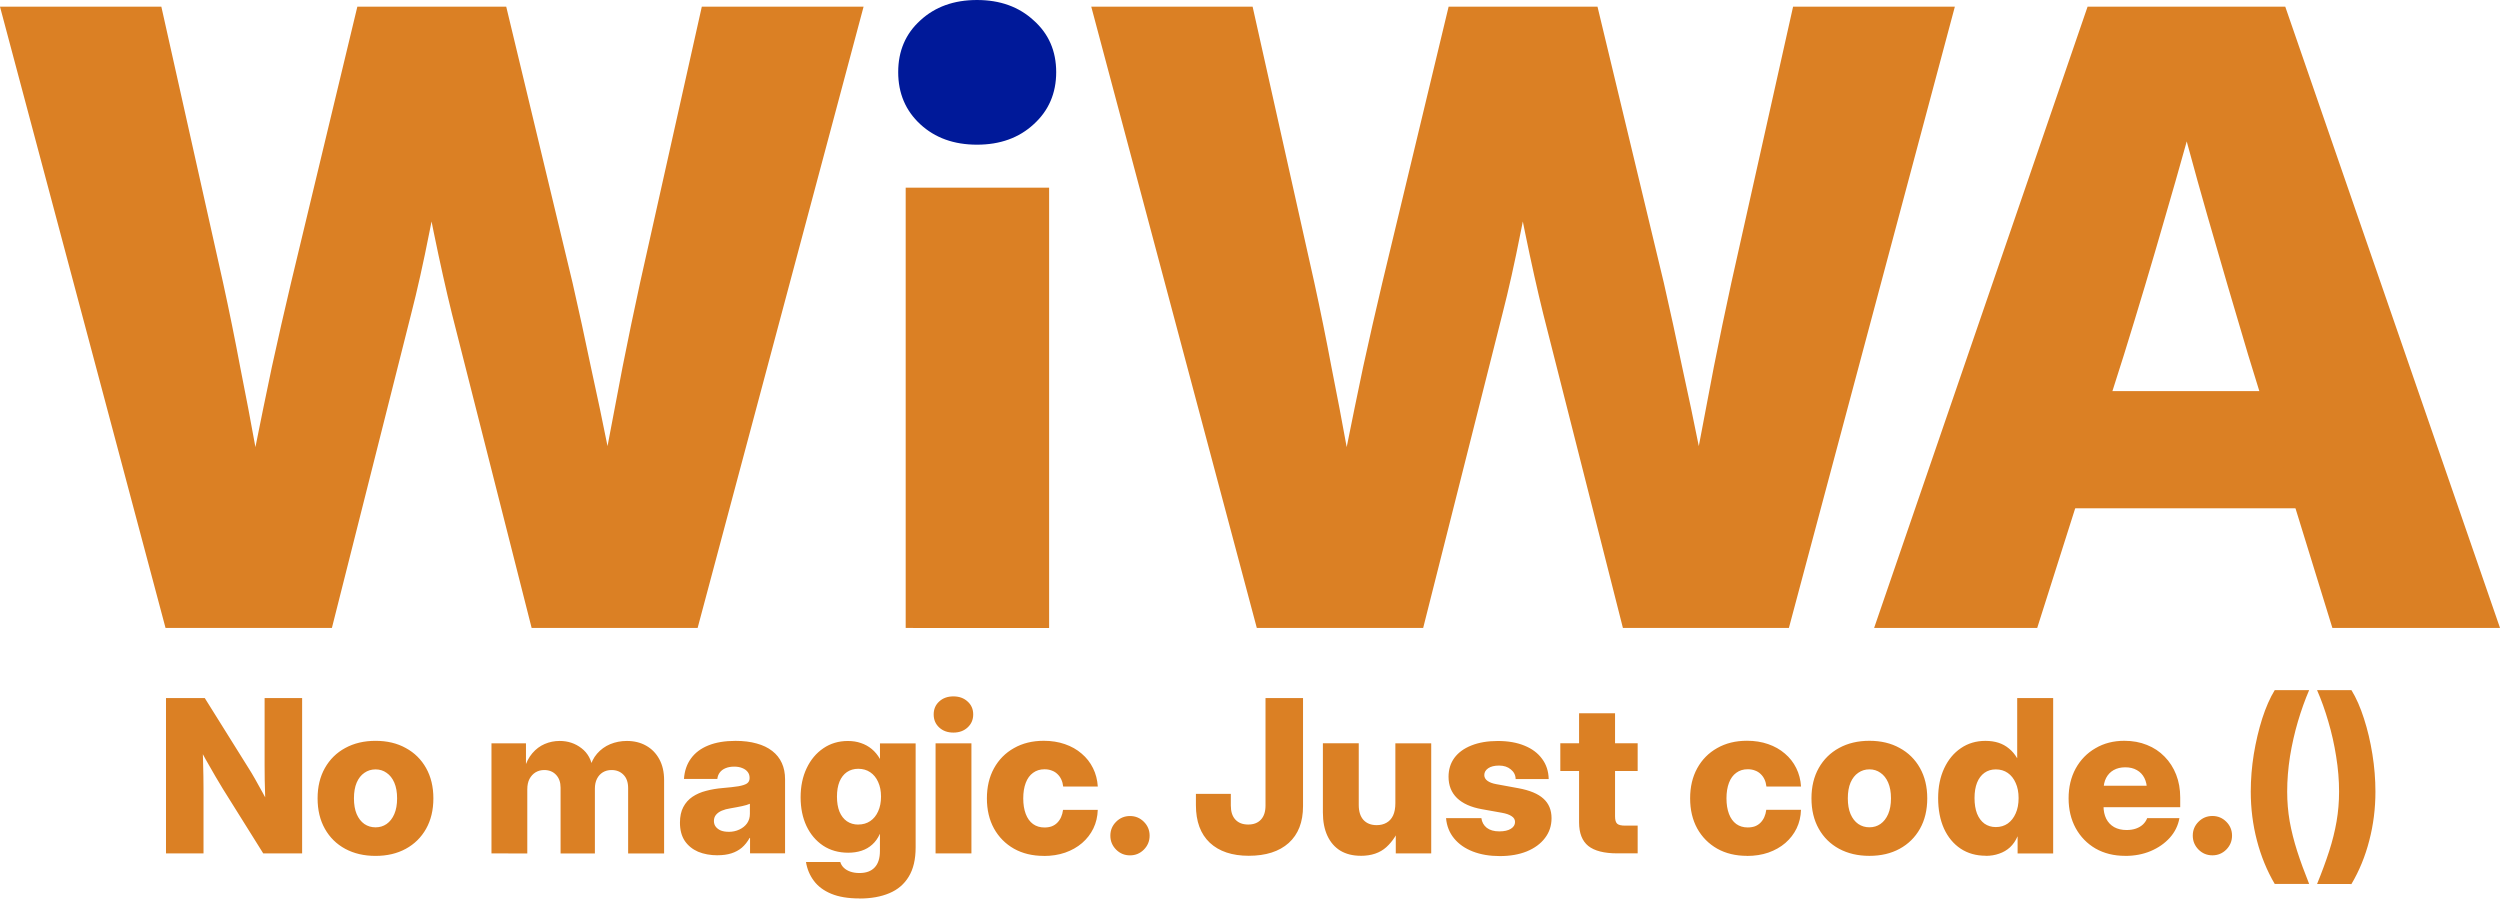
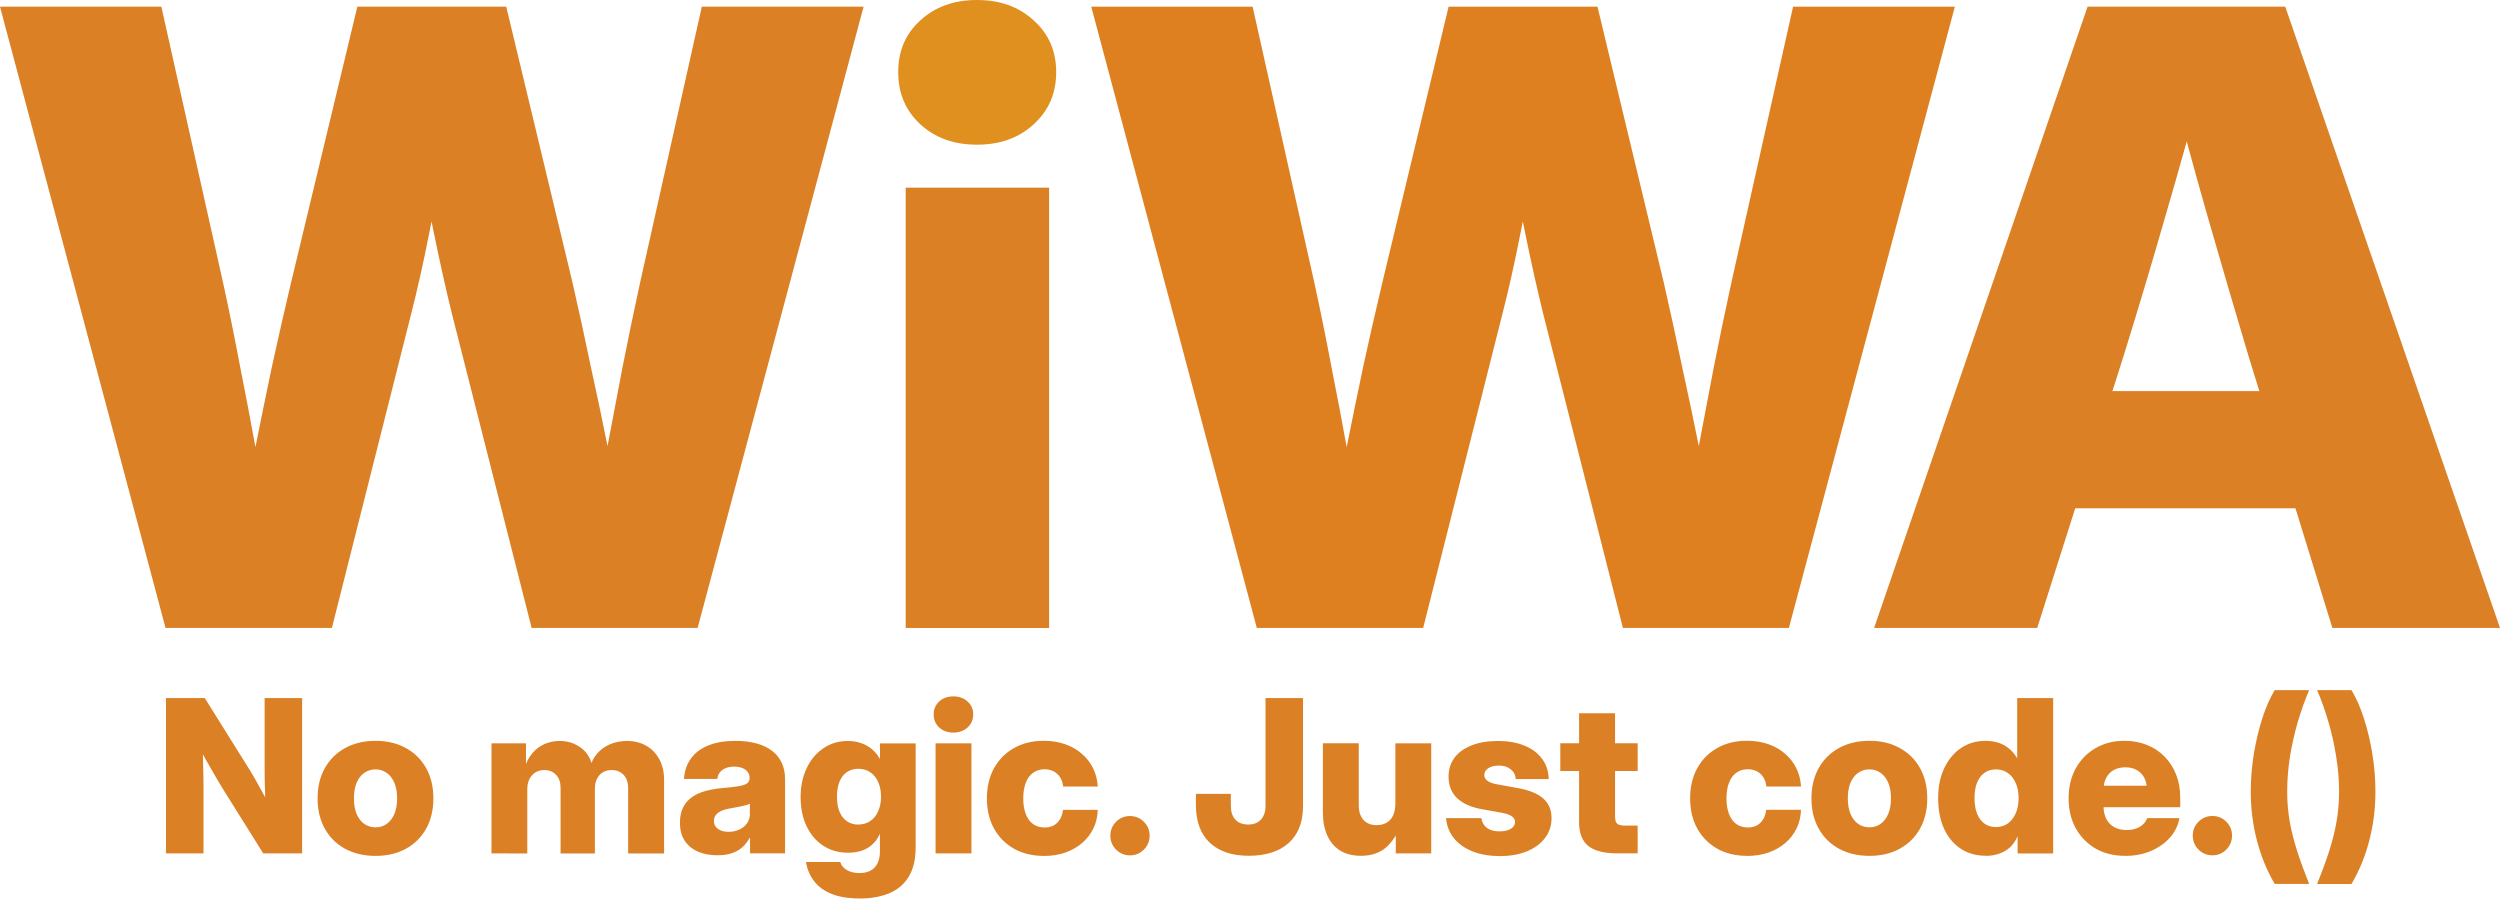
<svg xmlns="http://www.w3.org/2000/svg" width="66.095mm" height="23.753mm" viewBox="0 0 66.095 23.753" version="1.1" id="svg1">
  <defs id="defs1" />
  <g id="layer1" transform="translate(-71.95241,-127.3669)">
    <path style="font-weight:800;font-size:22.578px;font-family:'Inter Variable';-inkscape-font-specification:'Inter Variable Ultra-Bold';text-align:center;text-anchor:middle;fill:#db8024;fill-opacity:1;stroke-width:0.265" d="m 125.37,140.805 v -3.098 h 8.808 v 3.098 z" id="path5" />
    <path style="font-weight:800;font-size:22.578px;font-family:'Inter Variable';-inkscape-font-specification:'Inter Variable Ultra-Bold';text-align:center;text-anchor:middle;fill:#db8024;fill-opacity:1;stroke-width:0.265" d="m 121.5,143.969 5.644,-16.426 h 5.226 l 5.678,16.426 h -4.432 l -2.227,-7.221 q -0.54,-1.808 -1.069,-3.649 -0.529,-1.841 -1.08,-3.991 h 1.069 q -0.573,2.15 -1.113,3.991 -0.529,1.841 -1.091,3.649 l -2.293,7.221 z" id="path4" />
-     <path style="font-weight:800;font-size:22.578px;font-family:'Inter Variable';-inkscape-font-specification:'Inter Variable Ultra-Bold';text-align:center;text-anchor:middle;fill:#db8024;fill-opacity:1;stroke-width:0.265" d="m 105.18,143.969 -4.377,-16.426 h 4.266 l 1.632,7.298 q 0.243,1.113 0.452,2.227 0.22,1.102 0.419,2.205 0.209,1.102 0.397,2.216 h -0.86 q 0.22,-1.113 0.43,-2.216 0.22,-1.102 0.452,-2.205 0.243,-1.113 0.507,-2.227 l 1.753,-7.298 h 3.936 l 1.753,7.298 q 0.254,1.113 0.485,2.227 0.243,1.102 0.463,2.205 0.22,1.102 0.441,2.216 h -0.882 q 0.198,-1.113 0.397,-2.216 0.209,-1.102 0.419,-2.205 0.22,-1.113 0.463,-2.227 l 1.632,-7.298 h 4.277 l -4.388,16.426 h -4.388 l -2.106,-8.301 q -0.232,-0.937 -0.485,-2.172 -0.243,-1.235 -0.617,-2.91 h 1.124 q -0.375,1.676 -0.617,2.91 -0.243,1.235 -0.485,2.172 l -2.095,8.301 z" id="path3" />
-     <path style="font-weight:800;font-size:22.578px;font-family:'Inter Variable';-inkscape-font-specification:'Inter Variable Ultra-Bold';text-align:center;text-anchor:middle;fill:#001999;fill-opacity:1;stroke-width:0.265" d="m 97.782,131.192 q -0.915,0 -1.499,-0.54 -0.584,-0.54 -0.584,-1.378 0,-0.838 0.584,-1.367 0.584,-0.54 1.499,-0.54 0.915,0 1.499,0.54 0.595,0.529 0.595,1.367 0,0.838 -0.595,1.378 -0.584,0.54 -1.499,0.54 z" id="path2" />
+     <path style="font-weight:800;font-size:22.578px;font-family:'Inter Variable';-inkscape-font-specification:'Inter Variable Ultra-Bold';text-align:center;text-anchor:middle;fill:#df8020;fill-opacity:1;stroke-width:0.265" d="m 105.18,143.969 -4.377,-16.426 h 4.266 l 1.632,7.298 q 0.243,1.113 0.452,2.227 0.22,1.102 0.419,2.205 0.209,1.102 0.397,2.216 h -0.86 q 0.22,-1.113 0.43,-2.216 0.22,-1.102 0.452,-2.205 0.243,-1.113 0.507,-2.227 l 1.753,-7.298 h 3.936 l 1.753,7.298 q 0.254,1.113 0.485,2.227 0.243,1.102 0.463,2.205 0.22,1.102 0.441,2.216 h -0.882 q 0.198,-1.113 0.397,-2.216 0.209,-1.102 0.419,-2.205 0.22,-1.113 0.463,-2.227 l 1.632,-7.298 h 4.277 l -4.388,16.426 h -4.388 l -2.106,-8.301 q -0.232,-0.937 -0.485,-2.172 -0.243,-1.235 -0.617,-2.91 h 1.124 q -0.375,1.676 -0.617,2.91 -0.243,1.235 -0.485,2.172 l -2.095,8.301 z" id="path3" />
+     <path style="font-weight:800;font-size:22.578px;font-family:'Inter Variable';-inkscape-font-specification:'Inter Variable Ultra-Bold';text-align:center;text-anchor:middle;fill:#e0901f;fill-opacity:1;stroke-width:0.265" d="m 97.782,131.192 q -0.915,0 -1.499,-0.54 -0.584,-0.54 -0.584,-1.378 0,-0.838 0.584,-1.367 0.584,-0.54 1.499,-0.54 0.915,0 1.499,0.54 0.595,0.529 0.595,1.367 0,0.838 -0.595,1.378 -0.584,0.54 -1.499,0.54 z" id="path2" />
    <path style="font-weight:800;font-size:22.578px;font-family:'Inter Variable';-inkscape-font-specification:'Inter Variable Ultra-Bold';text-align:center;text-anchor:middle;fill:#db8024;fill-opacity:1;stroke-width:0.265" d="M 95.897,143.969 V 132.328 h 3.792 v 11.642 z" id="path1" />
    <path style="font-weight:800;font-size:22.578px;font-family:'Inter Variable';-inkscape-font-specification:'Inter Variable Ultra-Bold';text-align:center;text-anchor:middle;fill:#db8024;fill-opacity:1;stroke-width:0.265" d="m 76.329,143.969 -4.377,-16.426 h 4.266 l 1.632,7.298 q 0.243,1.113 0.452,2.227 0.22,1.102 0.419,2.205 0.209,1.102 0.397,2.216 h -0.86 q 0.22,-1.113 0.43,-2.216 0.22,-1.102 0.452,-2.205 0.243,-1.113 0.507,-2.227 l 1.753,-7.298 h 3.936 l 1.753,7.298 q 0.254,1.113 0.485,2.227 0.243,1.102 0.463,2.205 0.22,1.102 0.441,2.216 h -0.882 q 0.198,-1.113 0.397,-2.216 0.209,-1.102 0.419,-2.205 0.22,-1.113 0.463,-2.227 l 1.632,-7.298 h 4.277 l -4.388,16.426 h -4.388 l -2.106,-8.301 q -0.232,-0.937 -0.485,-2.172 -0.243,-1.235 -0.617,-2.91 h 1.124 q -0.375,1.676 -0.617,2.91 -0.243,1.235 -0.485,2.172 l -2.095,8.301 z" id="text2" />
    <path style="font-weight:800;font-size:5.644px;font-family:'Inter Variable';-inkscape-font-specification:'Inter Variable Ultra-Bold';text-align:center;text-anchor:middle;fill:#db8024;fill-opacity:1;stroke-width:0.265" d="m 76.341,149.929 v -4.107 h 1.025 l 1.166,1.866 q 0.066,0.102 0.163,0.273 0.096,0.171 0.204,0.367 0.107,0.196 0.201,0.372 l -0.116,0.267 q -0.011,-0.204 -0.019,-0.466 -0.008,-0.265 -0.014,-0.51 -0.003,-0.245 -0.003,-0.389 v -1.78 h 0.992 v 4.107 h -1.028 l -1.069,-1.709 q -0.077,-0.127 -0.196,-0.328 -0.119,-0.201 -0.259,-0.452 -0.138,-0.251 -0.284,-0.521 l 0.187,-0.083 q 0.019,0.295 0.028,0.568 0.008,0.273 0.011,0.485 0.003,0.209 0.003,0.328 v 1.712 z m 5.54,0.066 q -0.455,0 -0.802,-0.187 -0.345,-0.187 -0.537,-0.529 -0.193,-0.342 -0.193,-0.805 0,-0.46 0.193,-0.802 0.193,-0.342 0.537,-0.529 0.347,-0.19 0.802,-0.19 0.458,0 0.799,0.19 0.345,0.187 0.537,0.529 0.193,0.342 0.193,0.802 0,0.463 -0.193,0.805 -0.193,0.342 -0.537,0.529 -0.342,0.187 -0.799,0.187 z m 0,-0.755 q 0.165,0 0.292,-0.088 0.13,-0.091 0.204,-0.262 0.074,-0.171 0.074,-0.416 0,-0.245 -0.074,-0.416 -0.074,-0.171 -0.204,-0.259 -0.127,-0.091 -0.292,-0.091 -0.165,0 -0.295,0.091 -0.13,0.088 -0.204,0.259 -0.072,0.171 -0.072,0.416 0,0.245 0.072,0.416 0.074,0.171 0.204,0.262 0.13,0.088 0.295,0.088 z m 3.065,0.689 v -2.91 h 0.912 v 0.678 h -0.044 q 0.072,-0.254 0.212,-0.416 0.141,-0.165 0.328,-0.245 0.187,-0.08 0.394,-0.08 0.331,0 0.579,0.193 0.248,0.19 0.298,0.548 h -0.083 q 0.052,-0.24 0.196,-0.405 0.143,-0.165 0.347,-0.251 0.207,-0.085 0.441,-0.085 0.287,0 0.507,0.124 0.223,0.124 0.35,0.358 0.127,0.232 0.127,0.554 v 1.938 h -0.951 v -1.728 q 0,-0.229 -0.124,-0.353 -0.121,-0.124 -0.314,-0.124 -0.132,0 -0.232,0.061 -0.099,0.061 -0.154,0.171 -0.055,0.11 -0.055,0.259 v 1.714 h -0.907 v -1.739 q 0,-0.212 -0.119,-0.339 -0.119,-0.127 -0.314,-0.127 -0.127,0 -0.229,0.061 -0.099,0.061 -0.16,0.174 -0.058,0.113 -0.058,0.276 v 1.695 z m 5.981,0.05 q -0.292,0 -0.518,-0.094 -0.223,-0.097 -0.353,-0.287 -0.127,-0.193 -0.127,-0.482 0,-0.245 0.088,-0.411 0.088,-0.168 0.243,-0.273 0.157,-0.105 0.361,-0.157 0.207,-0.055 0.438,-0.074 0.259,-0.022 0.416,-0.047 0.157,-0.028 0.226,-0.074 0.069,-0.05 0.069,-0.138 v -0.014 q 0,-0.088 -0.05,-0.152 -0.05,-0.066 -0.141,-0.102 -0.091,-0.039 -0.215,-0.039 -0.132,0 -0.229,0.041 -0.096,0.039 -0.152,0.113 -0.055,0.072 -0.066,0.171 h -0.882 q 0.022,-0.317 0.185,-0.54 0.163,-0.226 0.458,-0.345 0.298,-0.121 0.719,-0.121 0.317,0 0.559,0.069 0.245,0.066 0.413,0.198 0.168,0.13 0.254,0.32 0.085,0.187 0.085,0.427 v 1.96 h -0.926 v -0.408 h -0.011 q -0.088,0.157 -0.207,0.259 -0.119,0.099 -0.276,0.149 -0.157,0.05 -0.364,0.05 z m 0.289,-0.62 q 0.157,0 0.284,-0.061 0.13,-0.061 0.204,-0.165 0.074,-0.107 0.074,-0.251 v -0.265 q -0.039,0.017 -0.091,0.033 -0.052,0.017 -0.119,0.03 -0.063,0.014 -0.141,0.028 -0.077,0.014 -0.165,0.03 -0.127,0.019 -0.226,0.061 -0.096,0.041 -0.154,0.11 -0.055,0.066 -0.055,0.163 0,0.091 0.05,0.154 0.05,0.063 0.135,0.099 0.088,0.033 0.204,0.033 z m 3.459,1.761 q -0.449,0 -0.747,-0.124 -0.298,-0.124 -0.46,-0.344 -0.163,-0.218 -0.207,-0.496 h 0.907 q 0.025,0.088 0.094,0.154 0.069,0.066 0.174,0.102 0.105,0.036 0.24,0.036 0.265,0 0.402,-0.149 0.138,-0.146 0.138,-0.435 v -0.449 h -0.003 q -0.077,0.171 -0.201,0.281 -0.121,0.11 -0.284,0.163 -0.16,0.052 -0.35,0.052 -0.38,0 -0.664,-0.187 -0.284,-0.19 -0.441,-0.521 -0.154,-0.331 -0.154,-0.758 0,-0.433 0.16,-0.769 0.16,-0.336 0.441,-0.526 0.281,-0.193 0.65,-0.193 0.19,0 0.345,0.055 0.157,0.052 0.284,0.157 0.127,0.105 0.215,0.259 h 0.003 v -0.408 h 0.943 v 2.751 q 0,0.474 -0.182,0.772 -0.179,0.298 -0.513,0.438 -0.333,0.141 -0.788,0.141 z m -0.033,-1.954 q 0.182,0 0.317,-0.091 0.135,-0.091 0.209,-0.256 0.077,-0.168 0.077,-0.391 0,-0.223 -0.077,-0.389 -0.074,-0.165 -0.209,-0.256 -0.135,-0.091 -0.317,-0.091 -0.171,0 -0.3,0.088 -0.127,0.088 -0.196,0.254 -0.066,0.165 -0.066,0.394 0,0.232 0.066,0.397 0.069,0.165 0.196,0.254 0.13,0.088 0.3,0.088 z m 2.045,0.763 v -2.91 h 0.948 v 2.91 z m 0.471,-3.194 q -0.229,0 -0.375,-0.135 -0.146,-0.135 -0.146,-0.345 0,-0.209 0.146,-0.342 0.146,-0.135 0.375,-0.135 0.229,0 0.375,0.135 0.149,0.132 0.149,0.342 0,0.209 -0.149,0.345 -0.146,0.135 -0.375,0.135 z m 2.39,3.26 q -0.449,0 -0.788,-0.19 -0.339,-0.193 -0.529,-0.535 -0.187,-0.342 -0.187,-0.796 0,-0.452 0.187,-0.794 0.19,-0.345 0.529,-0.535 0.339,-0.193 0.788,-0.193 0.303,0 0.557,0.088 0.256,0.088 0.444,0.251 0.19,0.16 0.3,0.383 0.11,0.22 0.127,0.488 h -0.915 q -0.011,-0.102 -0.05,-0.187 -0.039,-0.085 -0.105,-0.146 -0.063,-0.061 -0.149,-0.091 -0.085,-0.033 -0.19,-0.033 -0.176,0 -0.303,0.094 -0.127,0.091 -0.193,0.265 -0.066,0.174 -0.066,0.411 0,0.237 0.066,0.411 0.066,0.174 0.193,0.267 0.127,0.091 0.303,0.091 0.105,0 0.19,-0.03 0.085,-0.033 0.146,-0.094 0.063,-0.063 0.102,-0.149 0.039,-0.088 0.052,-0.193 h 0.918 q -0.008,0.267 -0.116,0.491 -0.107,0.22 -0.298,0.386 -0.19,0.163 -0.449,0.254 -0.256,0.088 -0.565,0.088 z m 2.279,-0.014 q -0.215,0 -0.367,-0.152 -0.152,-0.154 -0.152,-0.369 0,-0.215 0.152,-0.367 0.152,-0.152 0.367,-0.152 0.215,0 0.367,0.152 0.152,0.152 0.152,0.367 0,0.215 -0.152,0.369 -0.152,0.152 -0.367,0.152 z m 3.141,0.011 q -0.661,0 -1.031,-0.345 -0.367,-0.347 -0.367,-0.992 v -0.3 h 0.923 v 0.309 q 0,0.243 0.121,0.372 0.121,0.13 0.339,0.13 0.215,0 0.336,-0.13 0.121,-0.13 0.121,-0.372 v -2.842 h 0.992 v 2.858 q 0,0.631 -0.378,0.973 -0.378,0.339 -1.058,0.339 z m 2.96,0 q -0.314,0 -0.54,-0.135 -0.223,-0.138 -0.342,-0.394 -0.119,-0.256 -0.119,-0.615 v -1.83 h 0.948 v 1.632 q 0,0.256 0.124,0.394 0.127,0.138 0.35,0.138 0.149,0 0.259,-0.063 0.113,-0.063 0.174,-0.19 0.061,-0.13 0.061,-0.328 v -1.582 h 0.948 v 2.91 h -0.937 v -0.78 h 0.141 q -0.135,0.383 -0.391,0.615 -0.254,0.229 -0.675,0.229 z m 3.677,0.008 q -0.402,0 -0.714,-0.121 -0.311,-0.121 -0.496,-0.347 -0.185,-0.226 -0.212,-0.535 h 0.934 q 0.022,0.16 0.143,0.256 0.124,0.094 0.331,0.094 0.196,0 0.306,-0.069 0.11,-0.069 0.11,-0.179 0,-0.097 -0.091,-0.154 -0.088,-0.061 -0.262,-0.091 l -0.526,-0.094 q -0.43,-0.077 -0.656,-0.295 -0.223,-0.218 -0.223,-0.562 0,-0.287 0.154,-0.499 0.157,-0.212 0.449,-0.328 0.295,-0.119 0.7,-0.119 0.408,0 0.706,0.124 0.298,0.121 0.463,0.347 0.168,0.223 0.176,0.535 h -0.874 q -0.003,-0.154 -0.127,-0.254 -0.121,-0.102 -0.311,-0.102 -0.185,0 -0.289,0.072 -0.102,0.072 -0.102,0.179 0,0.091 0.083,0.152 0.083,0.061 0.232,0.088 l 0.584,0.107 q 0.452,0.083 0.664,0.276 0.215,0.193 0.215,0.518 0,0.298 -0.174,0.524 -0.171,0.226 -0.48,0.353 -0.306,0.124 -0.714,0.124 z m 3.644,-2.982 v 0.733 h -2.045 v -0.733 z m -1.549,-0.794 h 0.951 v 2.726 q 0,0.141 0.055,0.193 0.055,0.052 0.215,0.052 0.072,0 0.176,0 0.105,0 0.152,0 v 0.733 q -0.074,0 -0.226,0 -0.152,0 -0.311,0 -0.524,0 -0.769,-0.196 -0.243,-0.198 -0.243,-0.623 z m 4.44,3.77 q -0.449,0 -0.788,-0.19 -0.339,-0.193 -0.529,-0.535 -0.187,-0.342 -0.187,-0.796 0,-0.452 0.187,-0.794 0.19,-0.345 0.529,-0.535 0.339,-0.193 0.788,-0.193 0.303,0 0.557,0.088 0.256,0.088 0.444,0.251 0.19,0.16 0.3,0.383 0.11,0.22 0.127,0.488 h -0.915 q -0.011,-0.102 -0.05,-0.187 -0.039,-0.085 -0.105,-0.146 -0.063,-0.061 -0.149,-0.091 -0.085,-0.033 -0.19,-0.033 -0.176,0 -0.303,0.094 -0.127,0.091 -0.193,0.265 -0.066,0.174 -0.066,0.411 0,0.237 0.066,0.411 0.066,0.174 0.193,0.267 0.127,0.091 0.303,0.091 0.105,0 0.19,-0.03 0.085,-0.033 0.146,-0.094 0.063,-0.063 0.102,-0.149 0.039,-0.088 0.052,-0.193 h 0.918 q -0.008,0.267 -0.116,0.491 -0.107,0.22 -0.298,0.386 -0.19,0.163 -0.449,0.254 -0.256,0.088 -0.565,0.088 z m 3.236,0 q -0.455,0 -0.802,-0.187 -0.345,-0.187 -0.537,-0.529 -0.193,-0.342 -0.193,-0.805 0,-0.46 0.193,-0.802 0.193,-0.342 0.537,-0.529 0.347,-0.19 0.802,-0.19 0.458,0 0.799,0.19 0.345,0.187 0.537,0.529 0.193,0.342 0.193,0.802 0,0.463 -0.193,0.805 -0.193,0.342 -0.537,0.529 -0.342,0.187 -0.799,0.187 z m 0,-0.755 q 0.165,0 0.292,-0.088 0.13,-0.091 0.204,-0.262 0.074,-0.171 0.074,-0.416 0,-0.245 -0.074,-0.416 -0.074,-0.171 -0.204,-0.259 -0.127,-0.091 -0.292,-0.091 -0.165,0 -0.295,0.091 -0.13,0.088 -0.204,0.259 -0.072,0.171 -0.072,0.416 0,0.245 0.072,0.416 0.074,0.171 0.204,0.262 0.13,0.088 0.295,0.088 z m 3.076,0.752 q -0.38,0 -0.664,-0.187 -0.284,-0.19 -0.441,-0.532 -0.154,-0.345 -0.154,-0.805 0,-0.446 0.16,-0.788 0.16,-0.342 0.441,-0.532 0.281,-0.193 0.65,-0.193 0.19,0 0.345,0.05 0.154,0.05 0.276,0.152 0.124,0.099 0.215,0.254 h 0.003 v -1.587 h 0.951 v 4.107 h -0.94 v -0.449 h -0.003 q -0.074,0.171 -0.198,0.287 -0.124,0.113 -0.287,0.168 -0.163,0.058 -0.353,0.058 z m 0.265,-0.758 q 0.182,0 0.317,-0.094 0.135,-0.097 0.209,-0.267 0.077,-0.171 0.077,-0.405 0,-0.232 -0.077,-0.4 -0.074,-0.171 -0.209,-0.265 -0.135,-0.094 -0.317,-0.094 -0.171,0 -0.3,0.091 -0.127,0.091 -0.196,0.262 -0.066,0.168 -0.066,0.405 0,0.24 0.066,0.411 0.069,0.171 0.196,0.265 0.13,0.091 0.3,0.091 z m 3.423,0.761 q -0.446,0 -0.785,-0.193 -0.336,-0.196 -0.526,-0.54 -0.187,-0.345 -0.187,-0.788 0,-0.444 0.187,-0.788 0.19,-0.345 0.524,-0.537 0.333,-0.196 0.763,-0.196 0.328,0 0.598,0.11 0.27,0.107 0.466,0.309 0.198,0.201 0.306,0.477 0.107,0.273 0.107,0.604 v 0.256 h -2.643 v -0.568 h 2.199 l -0.435,0.116 q 0,-0.187 -0.069,-0.322 -0.069,-0.135 -0.198,-0.207 -0.127,-0.074 -0.306,-0.074 -0.179,0 -0.309,0.074 -0.127,0.072 -0.198,0.207 -0.069,0.135 -0.069,0.322 v 0.419 q 0,0.193 0.072,0.339 0.074,0.143 0.209,0.22 0.138,0.077 0.328,0.077 0.141,0 0.251,-0.039 0.11,-0.039 0.185,-0.11 0.074,-0.072 0.11,-0.165 h 0.852 q -0.052,0.292 -0.254,0.518 -0.201,0.223 -0.507,0.353 -0.303,0.127 -0.67,0.127 z m 2.304,-0.014 q -0.215,0 -0.367,-0.152 -0.152,-0.154 -0.152,-0.369 0,-0.215 0.152,-0.367 0.152,-0.152 0.367,-0.152 0.215,0 0.367,0.152 0.152,0.152 0.152,0.367 0,0.215 -0.152,0.369 -0.152,0.152 -0.367,0.152 z m 1.014,-1.684 q 0,-0.491 0.08,-0.989 0.083,-0.502 0.223,-0.943 0.143,-0.444 0.331,-0.752 h 0.91 q -0.165,0.383 -0.298,0.832 -0.132,0.449 -0.209,0.923 -0.074,0.474 -0.074,0.929 0,0.402 0.066,0.785 0.069,0.383 0.198,0.788 0.13,0.402 0.317,0.868 h -0.91 q -0.309,-0.526 -0.471,-1.149 -0.163,-0.623 -0.163,-1.293 z m 1.753,2.442 q 0.19,-0.466 0.32,-0.868 0.13,-0.405 0.196,-0.788 0.066,-0.383 0.066,-0.785 0,-0.455 -0.077,-0.929 -0.074,-0.474 -0.207,-0.923 -0.13,-0.449 -0.298,-0.832 h 0.909 q 0.19,0.309 0.331,0.752 0.143,0.441 0.223,0.943 0.08,0.499 0.08,0.989 0,0.67 -0.163,1.293 -0.16,0.623 -0.471,1.149 z" id="text2-8" aria-label=" No magic. Just code.() " />
  </g>
</svg>
